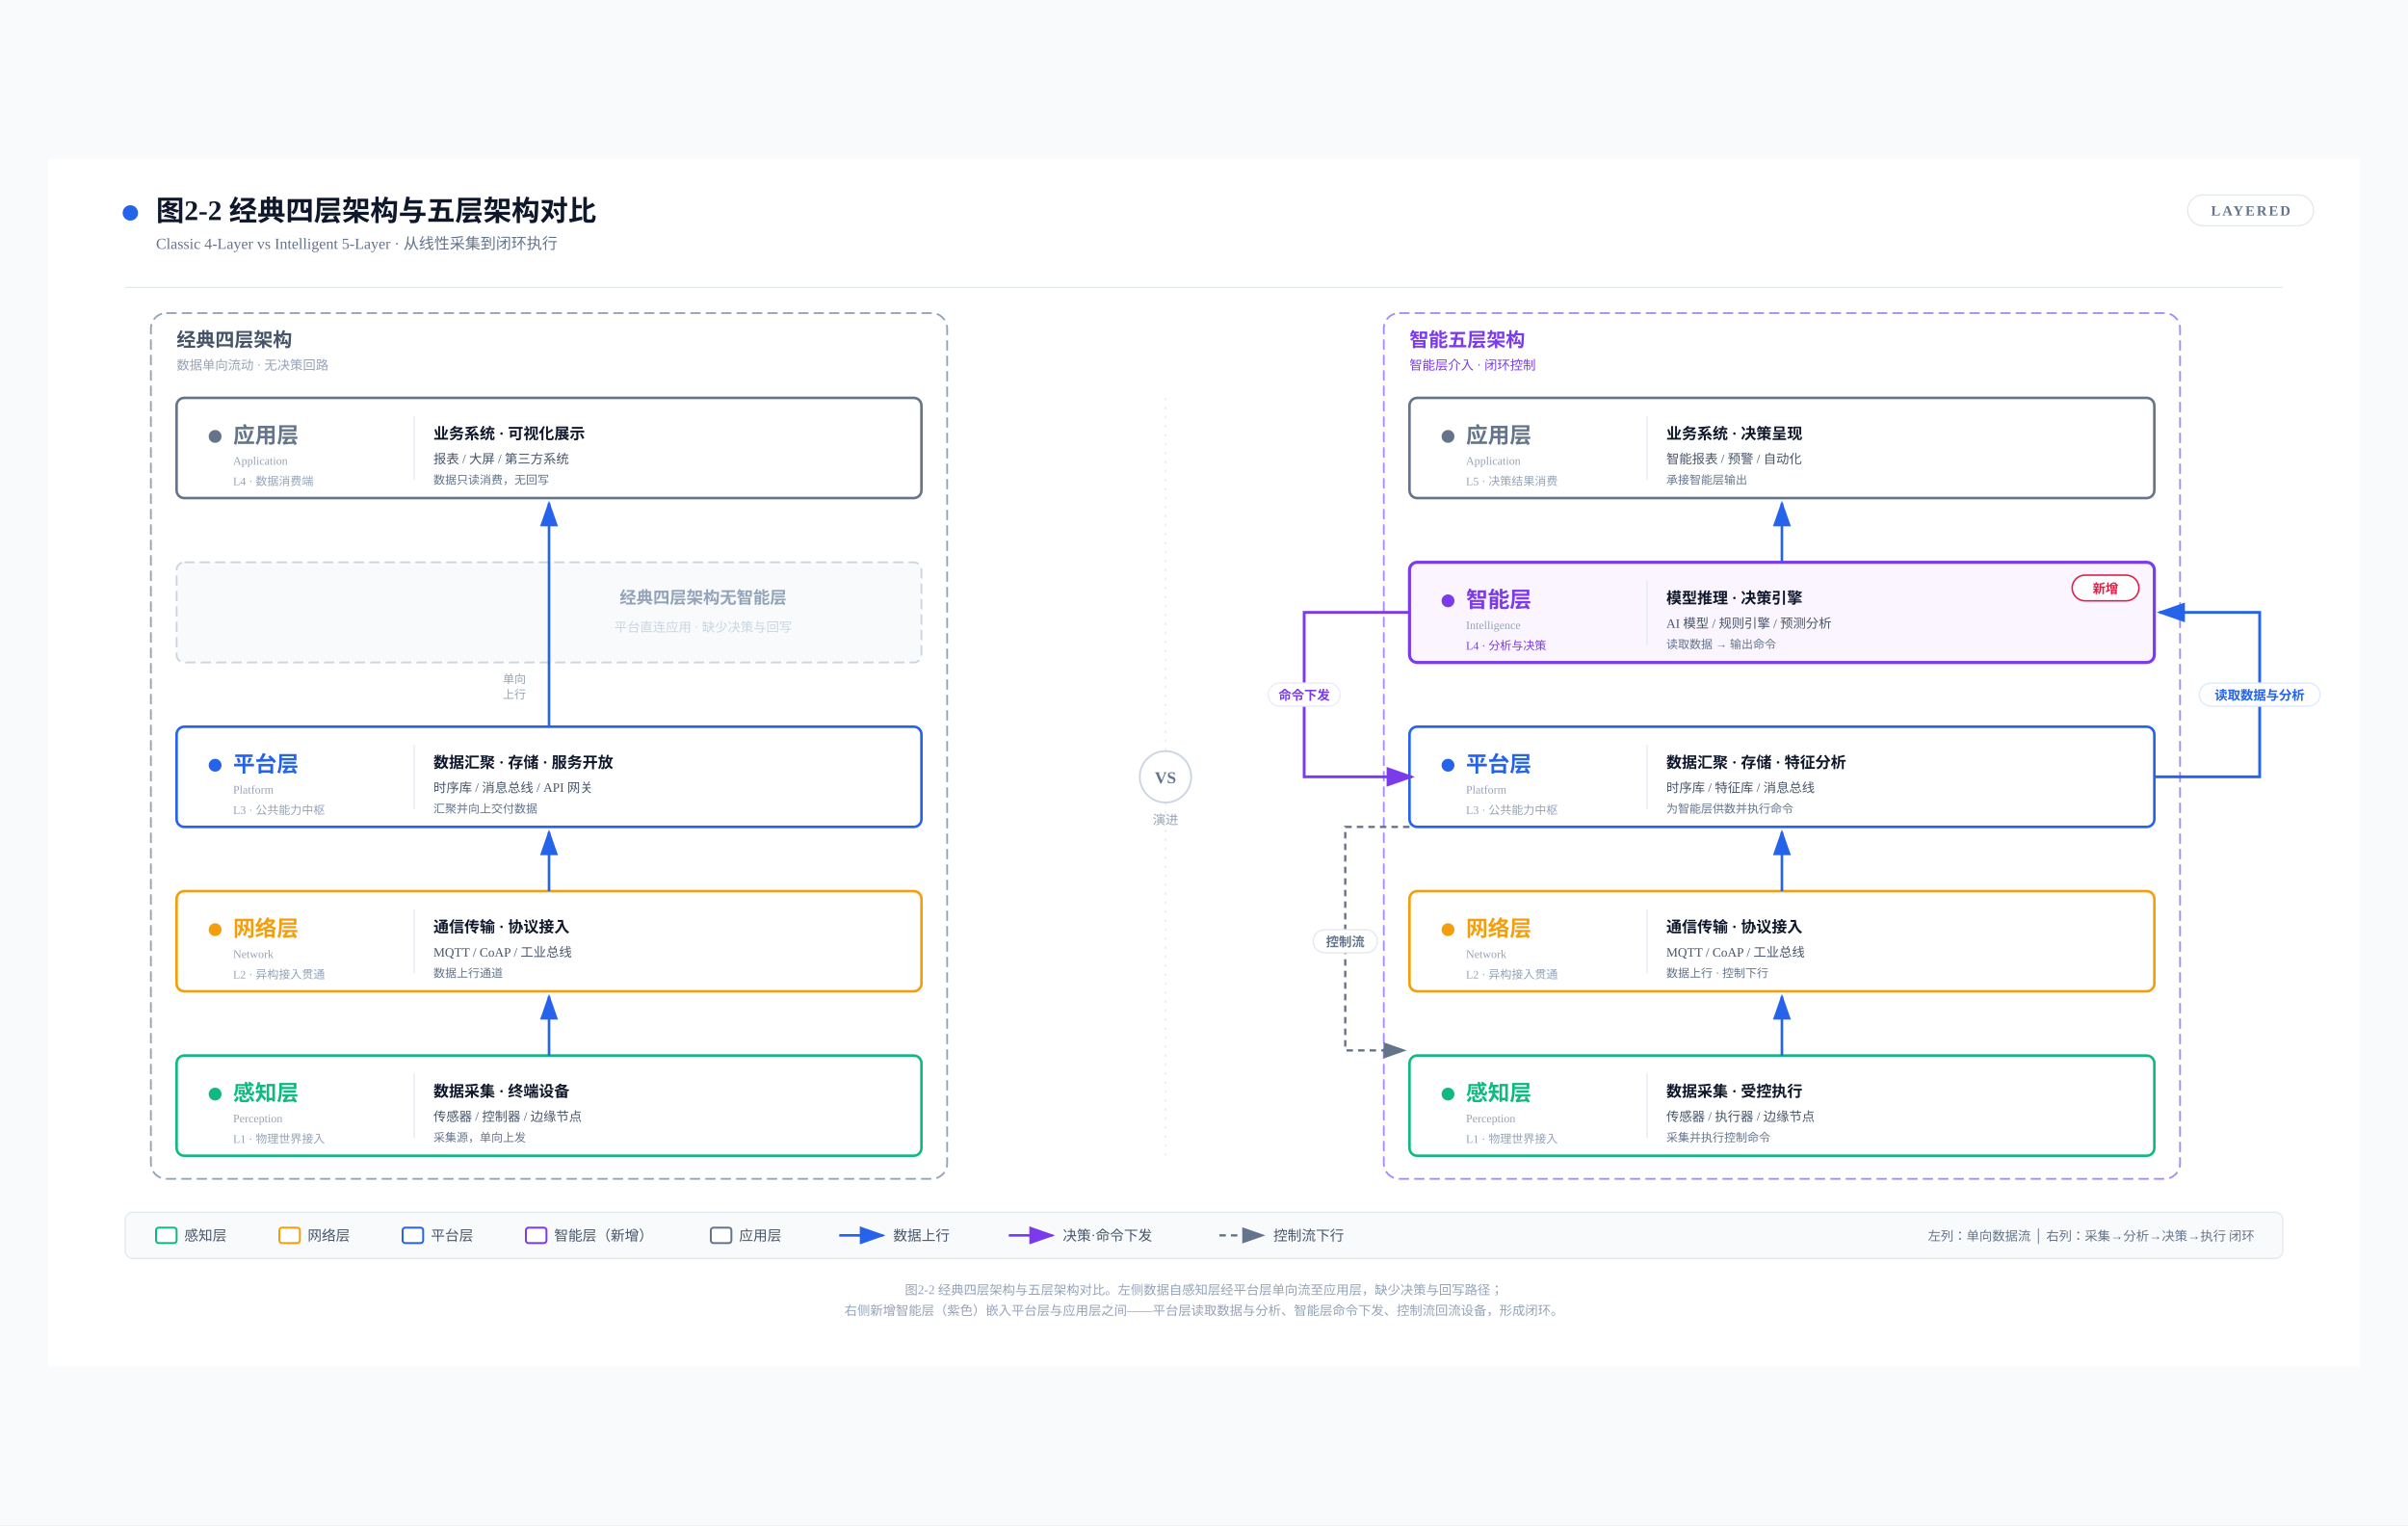
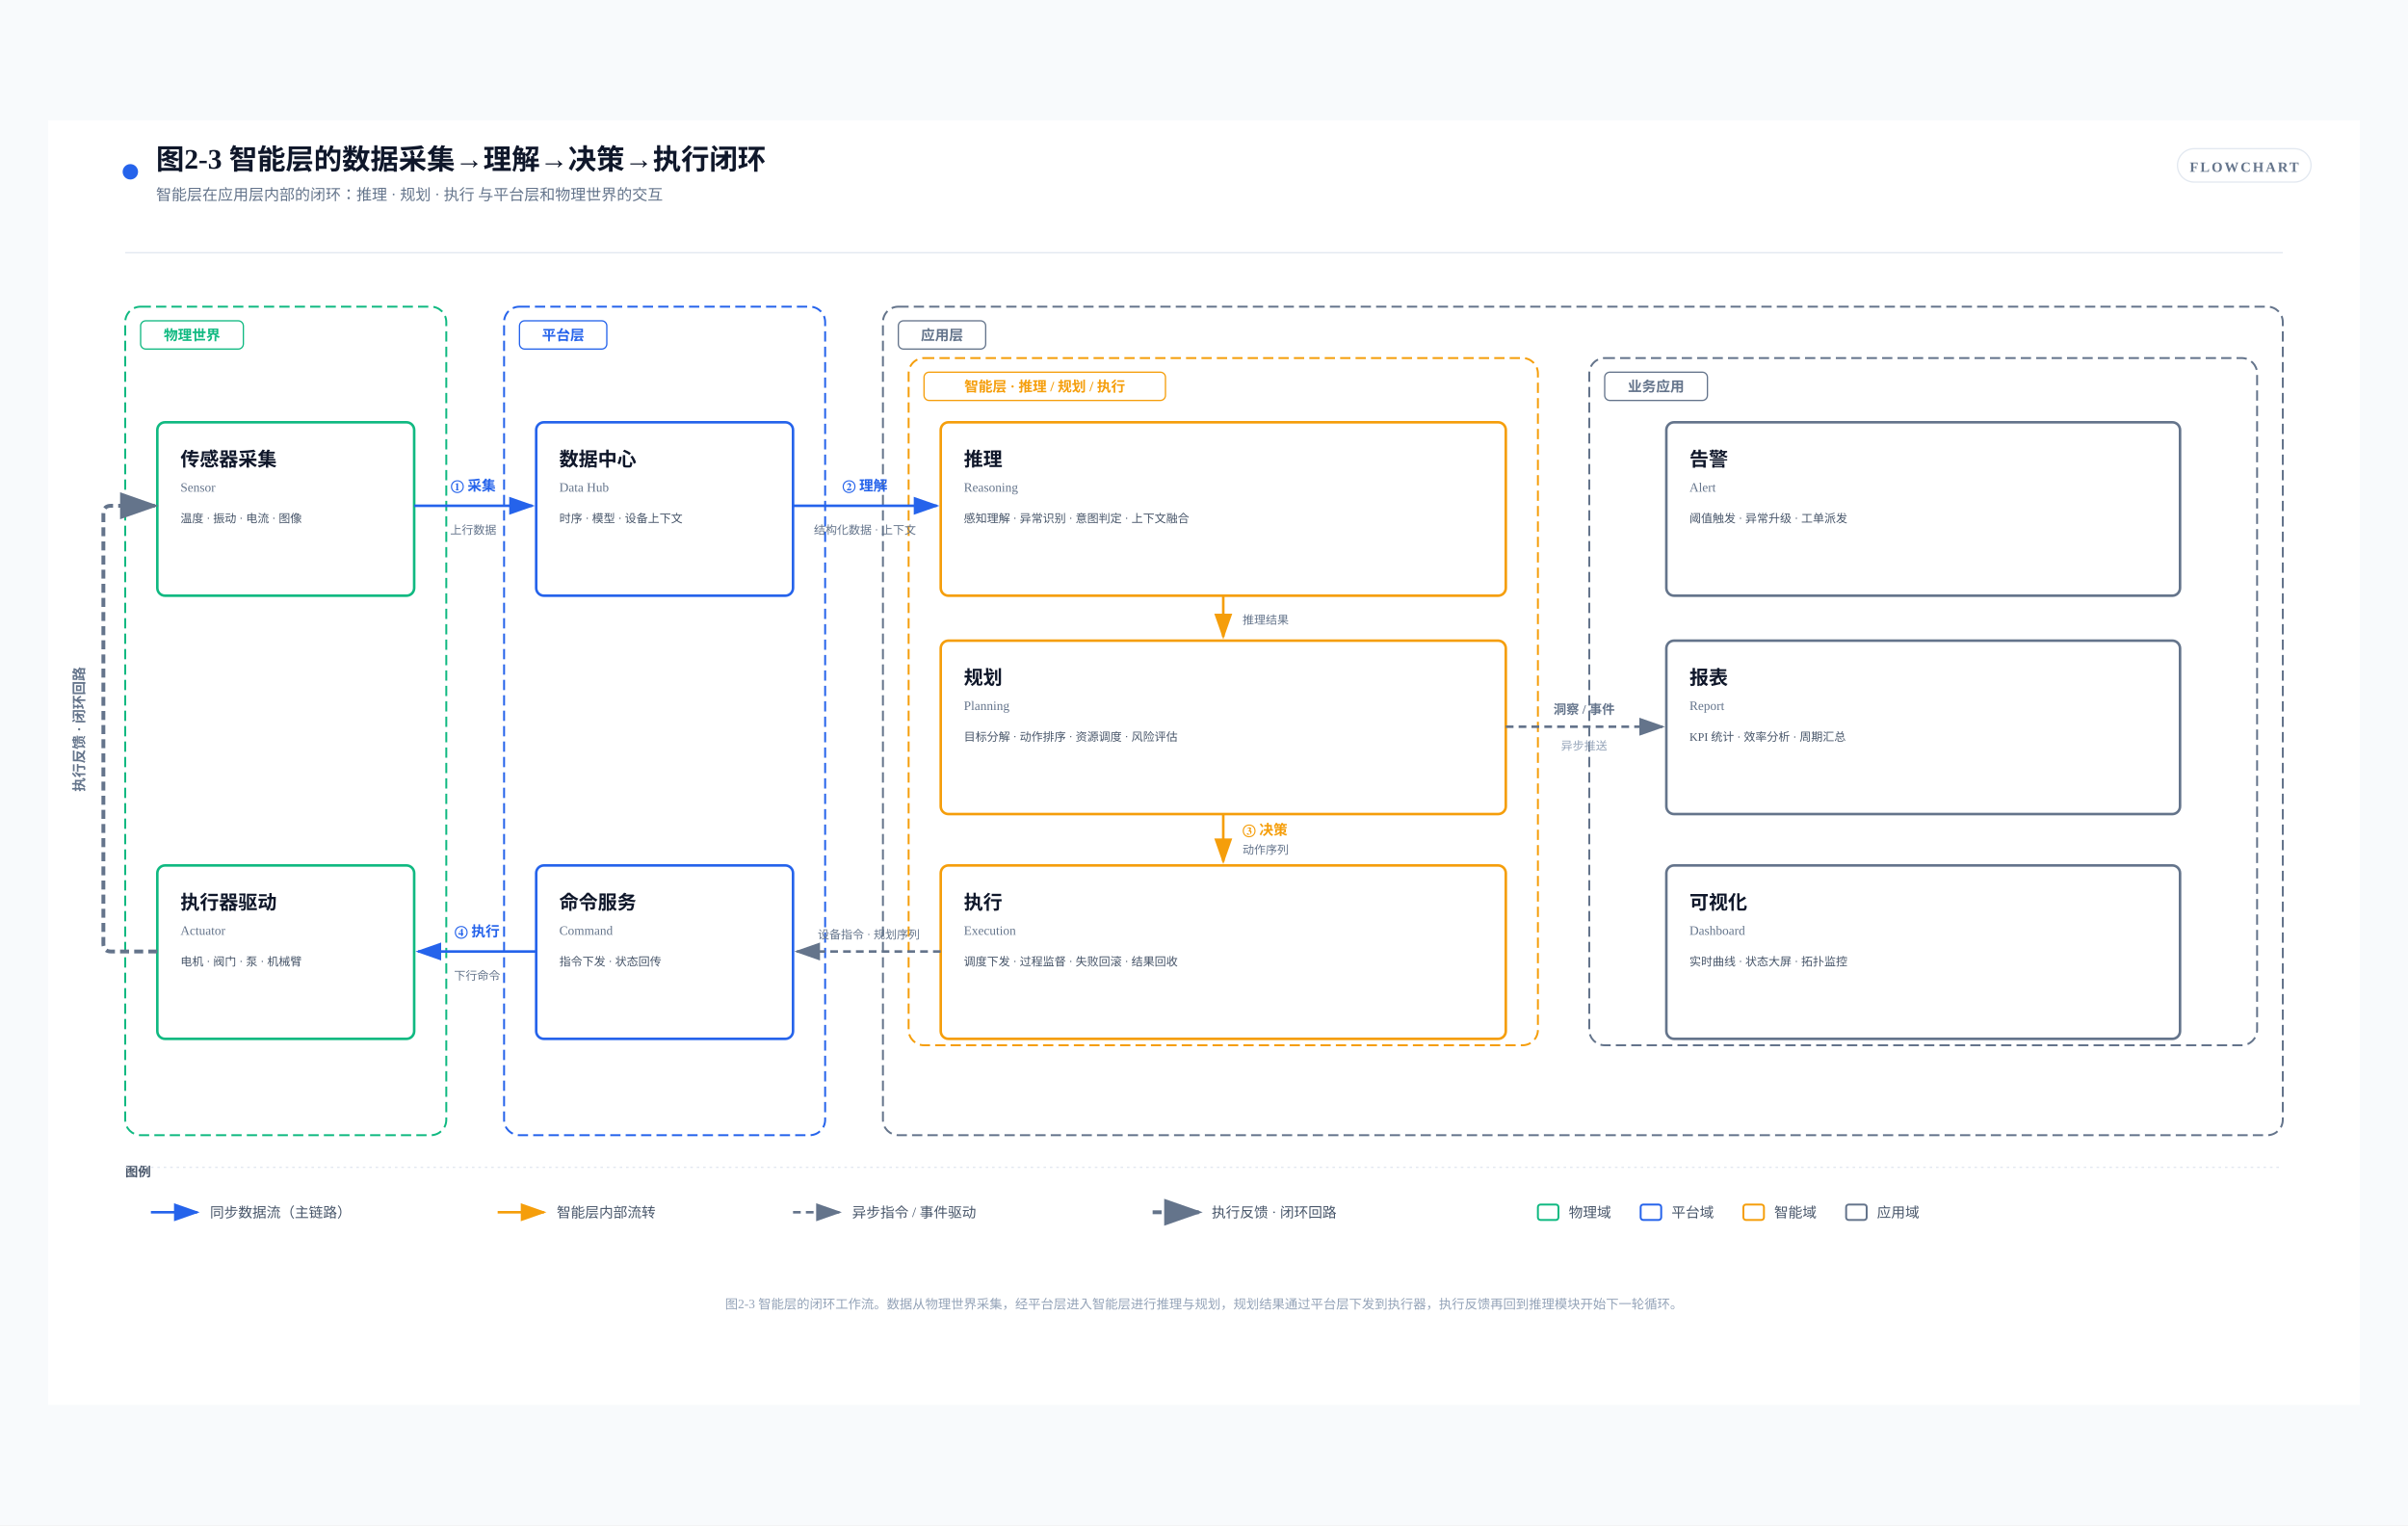
<svg xmlns="http://www.w3.org/2000/svg" width="1200" height="760" viewBox="0 0 1200 760" role="img" aria-labelledby="title desc">
  <rect width="1200" height="760" fill="#F8FAFC" />
-   <svg x="24.000" y="79.200" width="1152.000" height="601.600" viewBox="0 0 1800.000 940.000" preserveAspectRatio="xMidYMid meet">
+   <svg x="24.000" y="60.000" width="1152.000" height="640.000" viewBox="0 0 1800.000 1000.000" preserveAspectRatio="xMidYMid meet">
    <defs>
      <marker id="ah-blue" markerWidth="10" markerHeight="7" refX="9" refY="3.5" orient="auto">
        <polygon points="0 0,10 3.5,0 7" fill="#2563EB" />
      </marker>
      <marker id="ah-gray" markerWidth="10" markerHeight="7" refX="9" refY="3.5" orient="auto">
        <polygon points="0 0,10 3.5,0 7" fill="#64748B" />
      </marker>
+       <marker id="ah-orange" markerWidth="10" markerHeight="7" refX="9" refY="3.5" orient="auto">
+         <polygon points="0 0,10 3.5,0 7" fill="#F59E0B" />
+       </marker>
      <marker id="ah-green" markerWidth="10" markerHeight="7" refX="9" refY="3.5" orient="auto">
        <polygon points="0 0,10 3.5,0 7" fill="#10B981" />
      </marker>
-       <marker id="ah-orange" markerWidth="10" markerHeight="7" refX="9" refY="3.5" orient="auto">
-         <polygon points="0 0,10 3.5,0 7" fill="#F59E0B" />
-       </marker>
-       <marker id="ah-purple" markerWidth="10" markerHeight="7" refX="9" refY="3.5" orient="auto">
-         <polygon points="0 0,10 3.5,0 7" fill="#7C3AED" />
-       </marker>
    </defs>
-     <rect x="0" y="0" width="1800" height="940" fill="#FFFFFF" />
+     <rect x="0" y="0" width="1800" height="1000" fill="#FFFFFF" />
    <g id="title">
-       <circle cx="64" cy="42" r="6" fill="#2563EB" />
-       <text x="84" y="48" font-size="22" font-weight="700" fill="#0F172A">图2-2 经典四层架构与五层架构对比</text>
-       <text x="84" y="70" font-size="12" fill="#64748B">Classic 4-Layer vs Intelligent 5-Layer · 从线性采集到闭环执行</text>
-       <rect x="1666" y="28" width="98" height="24" rx="12" fill="#FFFFFF" stroke="#E2E8F0" stroke-width="1" />
-       <text x="1715" y="44" font-size="11" font-weight="600" fill="#64748B" text-anchor="middle" letter-spacing="1.5">LAYERED</text>
-       <line x1="60" y1="100" x2="1740" y2="100" stroke="#E2E8F0" stroke-width="1" />
+       <circle cx="64" cy="40" r="6" fill="#2563EB" />
+       <text x="84" y="38" font-size="22" font-weight="700" fill="#0F172A">图2-3 智能层的数据采集→理解→决策→执行闭环</text>
+       <text x="84" y="62" font-size="12" fill="#64748B">智能层在应用层内部的闭环：推理 · 规划 · 执行 与平台层和物理世界的交互</text>
+       <rect x="1658" y="22" width="104" height="26" rx="13" fill="#FFFFFF" stroke="#E2E8F0" stroke-width="1" />
+       <text x="1710" y="40" font-size="11" font-weight="700" fill="#64748B" text-anchor="middle" letter-spacing="1.5">FLOWCHART</text>
+       <line x1="60" y1="103" x2="1740" y2="103" stroke="#E2E8F0" stroke-width="1" />
    </g>
-     <g id="boundaries">
-       <rect x="80" y="120" width="620" height="674" rx="12" fill="none" stroke="#94A3B8" stroke-width="1.4" stroke-dasharray="8 4" />
-       <text x="100" y="146" font-size="15" font-weight="700" fill="#475569">经典四层架构</text>
-       <text x="100" y="164" font-size="10" fill="#94A3B8">数据单向流动 · 无决策回路</text>
-       <rect x="1040" y="120" width="620" height="674" rx="12" fill="none" stroke="#A78BFA" stroke-width="1.4" stroke-dasharray="8 4" />
-       <text x="1060" y="146" font-size="15" font-weight="700" fill="#7C3AED">智能五层架构</text>
-       <text x="1060" y="164" font-size="10" fill="#7C3AED">智能层介入 · 闭环控制</text>
+     <g id="regions" fill="none" stroke-width="1.5">
+       <rect x="60" y="145" width="250" height="645" rx="12" stroke="#10B981" stroke-dasharray="8 4" />
+       <rect x="355" y="145" width="250" height="645" rx="12" stroke="#2563EB" stroke-dasharray="8 4" />
+       <rect x="650" y="145" width="1090" height="645" rx="12" stroke="#64748B" stroke-dasharray="8 4" />
+       <rect x="670" y="185" width="490" height="535" rx="12" stroke="#F59E0B" stroke-dasharray="8 4" />
+       <rect x="1200" y="185" width="520" height="535" rx="12" stroke="#64748B" stroke-dasharray="8 4" />
    </g>
-     <g id="col-left">
-       <rect x="100" y="186" width="580" height="78" rx="6" fill="#FFFFFF" stroke="#64748B" stroke-width="2" />
-       <circle cx="130" cy="216" r="5" fill="#64748B" />
-       <text x="144" y="221" font-size="17" font-weight="700" fill="#64748B">应用层</text>
-       <text x="144" y="238" font-size="9" fill="#94A3B8">Application</text>
-       <text x="144" y="254" font-size="9" fill="#94A3B8">L4 · 数据消费端</text>
-       <line x1="285" y1="200" x2="285" y2="250" stroke="#E2E8F0" stroke-width="1" />
-       <text x="300" y="218" font-size="12" font-weight="600" fill="#0F172A">业务系统 · 可视化展示</text>
-       <text x="300" y="237" font-size="10" fill="#475569">报表 / 大屏 / 第三方系统</text>
-       <text x="300" y="253" font-size="9" fill="#64748B">数据只读消费，无回写</text>
-       <rect x="100" y="314" width="580" height="78" rx="6" fill="#F8FAFC" stroke="#CBD5E1" stroke-width="1.4" stroke-dasharray="8 4" />
-       <text x="510" y="346" font-size="13" font-weight="600" fill="#94A3B8" text-anchor="middle">经典四层架构无智能层</text>
-       <text x="510" y="368" font-size="10" fill="#CBD5E1" text-anchor="middle">平台直连应用 · 缺少决策与回写</text>
-       <rect x="100" y="442" width="580" height="78" rx="6" fill="#FFFFFF" stroke="#2563EB" stroke-width="2" />
-       <circle cx="130" cy="472" r="5" fill="#2563EB" />
-       <text x="144" y="477" font-size="17" font-weight="700" fill="#2563EB">平台层</text>
-       <text x="144" y="494" font-size="9" fill="#94A3B8">Platform</text>
-       <text x="144" y="510" font-size="9" fill="#94A3B8">L3 · 公共能力中枢</text>
-       <line x1="285" y1="456" x2="285" y2="506" stroke="#E2E8F0" stroke-width="1" />
-       <text x="300" y="474" font-size="12" font-weight="600" fill="#0F172A">数据汇聚 · 存储 · 服务开放</text>
-       <text x="300" y="493" font-size="10" fill="#475569">时序库 / 消息总线 / API 网关</text>
-       <text x="300" y="509" font-size="9" fill="#64748B">汇聚并向上交付数据</text>
-       <rect x="100" y="570" width="580" height="78" rx="6" fill="#FFFFFF" stroke="#F59E0B" stroke-width="2" />
-       <circle cx="130" cy="600" r="5" fill="#F59E0B" />
-       <text x="144" y="605" font-size="17" font-weight="700" fill="#F59E0B">网络层</text>
-       <text x="144" y="622" font-size="9" fill="#94A3B8">Network</text>
-       <text x="144" y="638" font-size="9" fill="#94A3B8">L2 · 异构接入贯通</text>
-       <line x1="285" y1="584" x2="285" y2="634" stroke="#E2E8F0" stroke-width="1" />
-       <text x="300" y="602" font-size="12" font-weight="600" fill="#0F172A">通信传输 · 协议接入</text>
-       <text x="300" y="621" font-size="10" fill="#475569">MQTT / CoAP / 工业总线</text>
-       <text x="300" y="637" font-size="9" fill="#64748B">数据上行通道</text>
-       <rect x="100" y="698" width="580" height="78" rx="6" fill="#FFFFFF" stroke="#10B981" stroke-width="2" />
-       <circle cx="130" cy="728" r="5" fill="#10B981" />
-       <text x="144" y="733" font-size="17" font-weight="700" fill="#10B981">感知层</text>
-       <text x="144" y="750" font-size="9" fill="#94A3B8">Perception</text>
-       <text x="144" y="766" font-size="9" fill="#94A3B8">L1 · 物理世界接入</text>
-       <line x1="285" y1="712" x2="285" y2="762" stroke="#E2E8F0" stroke-width="1" />
-       <text x="300" y="730" font-size="12" font-weight="600" fill="#0F172A">数据采集 · 终端设备</text>
-       <text x="300" y="749" font-size="10" fill="#475569">传感器 / 控制器 / 边缘节点</text>
-       <text x="300" y="765" font-size="9" fill="#64748B">采集源，单向上发</text>
+     <g id="region-labels" font-size="11" font-weight="700">
+       <rect x="72" y="156" width="80" height="22" rx="4" fill="#FFFFFF" stroke="#10B981" stroke-width="1" />
+       <text x="112" y="171" fill="#10B981" text-anchor="middle">物理世界</text>
+       <rect x="367" y="156" width="68" height="22" rx="4" fill="#FFFFFF" stroke="#2563EB" stroke-width="1" />
+       <text x="401" y="171" fill="#2563EB" text-anchor="middle">平台层</text>
+       <rect x="662" y="156" width="68" height="22" rx="4" fill="#FFFFFF" stroke="#64748B" stroke-width="1" />
+       <text x="696" y="171" fill="#64748B" text-anchor="middle">应用层</text>
+       <rect x="682" y="196" width="188" height="22" rx="4" fill="#FFFFFF" stroke="#F59E0B" stroke-width="1" />
+       <text x="776" y="211" fill="#F59E0B" text-anchor="middle">智能层 · 推理 / 规划 / 执行</text>
+       <rect x="1212" y="196" width="80" height="22" rx="4" fill="#FFFFFF" stroke="#64748B" stroke-width="1" />
+       <text x="1252" y="211" fill="#64748B" text-anchor="middle">业务应用</text>
    </g>
-     <g id="col-right">
-       <rect x="1060" y="186" width="580" height="78" rx="6" fill="#FFFFFF" stroke="#64748B" stroke-width="2" />
-       <circle cx="1090" cy="216" r="5" fill="#64748B" />
-       <text x="1104" y="221" font-size="17" font-weight="700" fill="#64748B">应用层</text>
-       <text x="1104" y="238" font-size="9" fill="#94A3B8">Application</text>
-       <text x="1104" y="254" font-size="9" fill="#94A3B8">L5 · 决策结果消费</text>
-       <line x1="1245" y1="200" x2="1245" y2="250" stroke="#E2E8F0" stroke-width="1" />
-       <text x="1260" y="218" font-size="12" font-weight="600" fill="#0F172A">业务系统 · 决策呈现</text>
-       <text x="1260" y="237" font-size="10" fill="#475569">智能报表 / 预警 / 自动化</text>
-       <text x="1260" y="253" font-size="9" fill="#64748B">承接智能层输出</text>
-       <rect x="1060" y="314" width="580" height="78" rx="6" fill="#FAF5FF" stroke="#7C3AED" stroke-width="2.4" />
-       <circle cx="1090" cy="344" r="5" fill="#7C3AED" />
-       <text x="1104" y="349" font-size="17" font-weight="700" fill="#7C3AED">智能层</text>
-       <text x="1104" y="366" font-size="9" fill="#94A3B8">Intelligence</text>
-       <text x="1104" y="382" font-size="9" fill="#7C3AED">L4 · 分析与决策</text>
-       <line x1="1245" y1="328" x2="1245" y2="378" stroke="#E2E8F0" stroke-width="1" />
-       <text x="1260" y="346" font-size="12" font-weight="600" fill="#0F172A">模型推理 · 决策引擎</text>
-       <text x="1260" y="365" font-size="10" fill="#475569">AI 模型 / 规则引擎 / 预测分析</text>
-       <text x="1260" y="381" font-size="9" fill="#64748B">读取数据 → 输出命令</text>
-       <rect x="1576" y="324" width="52" height="20" rx="10" fill="#FFFFFF" stroke="#E11D48" stroke-width="1.2" />
-       <text x="1602" y="338" font-size="10" font-weight="700" fill="#E11D48" text-anchor="middle">新增</text>
-       <rect x="1060" y="442" width="580" height="78" rx="6" fill="#FFFFFF" stroke="#2563EB" stroke-width="2" />
-       <circle cx="1090" cy="472" r="5" fill="#2563EB" />
-       <text x="1104" y="477" font-size="17" font-weight="700" fill="#2563EB">平台层</text>
-       <text x="1104" y="494" font-size="9" fill="#94A3B8">Platform</text>
-       <text x="1104" y="510" font-size="9" fill="#94A3B8">L3 · 公共能力中枢</text>
-       <line x1="1245" y1="456" x2="1245" y2="506" stroke="#E2E8F0" stroke-width="1" />
-       <text x="1260" y="474" font-size="12" font-weight="600" fill="#0F172A">数据汇聚 · 存储 · 特征分析</text>
-       <text x="1260" y="493" font-size="10" fill="#475569">时序库 / 特征库 / 消息总线</text>
-       <text x="1260" y="509" font-size="9" fill="#64748B">为智能层供数并执行命令</text>
-       <rect x="1060" y="570" width="580" height="78" rx="6" fill="#FFFFFF" stroke="#F59E0B" stroke-width="2" />
-       <circle cx="1090" cy="600" r="5" fill="#F59E0B" />
-       <text x="1104" y="605" font-size="17" font-weight="700" fill="#F59E0B">网络层</text>
-       <text x="1104" y="622" font-size="9" fill="#94A3B8">Network</text>
-       <text x="1104" y="638" font-size="9" fill="#94A3B8">L2 · 异构接入贯通</text>
-       <line x1="1245" y1="584" x2="1245" y2="634" stroke="#E2E8F0" stroke-width="1" />
-       <text x="1260" y="602" font-size="12" font-weight="600" fill="#0F172A">通信传输 · 协议接入</text>
-       <text x="1260" y="621" font-size="10" fill="#475569">MQTT / CoAP / 工业总线</text>
-       <text x="1260" y="637" font-size="9" fill="#64748B">数据上行 · 控制下行</text>
-       <rect x="1060" y="698" width="580" height="78" rx="6" fill="#FFFFFF" stroke="#10B981" stroke-width="2" />
-       <circle cx="1090" cy="728" r="5" fill="#10B981" />
-       <text x="1104" y="733" font-size="17" font-weight="700" fill="#10B981">感知层</text>
-       <text x="1104" y="750" font-size="9" fill="#94A3B8">Perception</text>
-       <text x="1104" y="766" font-size="9" fill="#94A3B8">L1 · 物理世界接入</text>
-       <line x1="1245" y1="712" x2="1245" y2="762" stroke="#E2E8F0" stroke-width="1" />
-       <text x="1260" y="730" font-size="12" font-weight="600" fill="#0F172A">数据采集 · 受控执行</text>
-       <text x="1260" y="749" font-size="10" fill="#475569">传感器 / 执行器 / 边缘节点</text>
-       <text x="1260" y="765" font-size="9" fill="#64748B">采集并执行控制命令</text>
+     <g id="cards">
+       <g>
+         <rect x="85" y="235" width="200" height="135" rx="6" fill="#FFFFFF" stroke="#10B981" stroke-width="2" />
+         <text x="103" y="269" font-size="15" font-weight="700" fill="#0F172A">传感器采集</text>
+         <text x="103" y="289" font-size="10" fill="#64748B">Sensor</text>
+         <text x="103" y="313" font-size="9" fill="#475569">温度 · 振动 · 电流 · 图像</text>
+       </g>
+       <g>
+         <rect x="85" y="580" width="200" height="135" rx="6" fill="#FFFFFF" stroke="#10B981" stroke-width="2" />
+         <text x="103" y="614" font-size="15" font-weight="700" fill="#0F172A">执行器驱动</text>
+         <text x="103" y="634" font-size="10" fill="#64748B">Actuator</text>
+         <text x="103" y="658" font-size="9" fill="#475569">电机 · 阀门 · 泵 · 机械臂</text>
+       </g>
+       <g>
+         <rect x="380" y="235" width="200" height="135" rx="6" fill="#FFFFFF" stroke="#2563EB" stroke-width="2" />
+         <text x="398" y="269" font-size="15" font-weight="700" fill="#0F172A">数据中心</text>
+         <text x="398" y="289" font-size="10" fill="#64748B">Data Hub</text>
+         <text x="398" y="313" font-size="9" fill="#475569">时序 · 模型 · 设备上下文</text>
+       </g>
+       <g>
+         <rect x="380" y="580" width="200" height="135" rx="6" fill="#FFFFFF" stroke="#2563EB" stroke-width="2" />
+         <text x="398" y="614" font-size="15" font-weight="700" fill="#0F172A">命令服务</text>
+         <text x="398" y="634" font-size="10" fill="#64748B">Command</text>
+         <text x="398" y="658" font-size="9" fill="#475569">指令下发 · 状态回传</text>
+       </g>
+       <g>
+         <rect x="695" y="235" width="440" height="135" rx="6" fill="#FFFFFF" stroke="#F59E0B" stroke-width="2" />
+         <text x="713" y="269" font-size="15" font-weight="700" fill="#0F172A">推理</text>
+         <text x="713" y="289" font-size="10" fill="#64748B">Reasoning</text>
+         <text x="713" y="313" font-size="9" fill="#475569">感知理解 · 异常识别 · 意图判定 · 上下文融合</text>
+       </g>
+       <g>
+         <rect x="695" y="405" width="440" height="135" rx="6" fill="#FFFFFF" stroke="#F59E0B" stroke-width="2" />
+         <text x="713" y="439" font-size="15" font-weight="700" fill="#0F172A">规划</text>
+         <text x="713" y="459" font-size="10" fill="#64748B">Planning</text>
+         <text x="713" y="483" font-size="9" fill="#475569">目标分解 · 动作排序 · 资源调度 · 风险评估</text>
+       </g>
+       <g>
+         <rect x="695" y="580" width="440" height="135" rx="6" fill="#FFFFFF" stroke="#F59E0B" stroke-width="2" />
+         <text x="713" y="614" font-size="15" font-weight="700" fill="#0F172A">执行</text>
+         <text x="713" y="634" font-size="10" fill="#64748B">Execution</text>
+         <text x="713" y="658" font-size="9" fill="#475569">调度下发 · 过程监督 · 失败回滚 · 结果回收</text>
+       </g>
+       <g>
+         <rect x="1260" y="235" width="400" height="135" rx="6" fill="#FFFFFF" stroke="#64748B" stroke-width="2" />
+         <text x="1278" y="269" font-size="15" font-weight="700" fill="#0F172A">告警</text>
+         <text x="1278" y="289" font-size="10" fill="#64748B">Alert</text>
+         <text x="1278" y="313" font-size="9" fill="#475569">阈值触发 · 异常升级 · 工单派发</text>
+       </g>
+       <g>
+         <rect x="1260" y="405" width="400" height="135" rx="6" fill="#FFFFFF" stroke="#64748B" stroke-width="2" />
+         <text x="1278" y="439" font-size="15" font-weight="700" fill="#0F172A">报表</text>
+         <text x="1278" y="459" font-size="10" fill="#64748B">Report</text>
+         <text x="1278" y="483" font-size="9" fill="#475569">KPI 统计 · 效率分析 · 周期汇总</text>
+       </g>
+       <g>
+         <rect x="1260" y="580" width="400" height="135" rx="6" fill="#FFFFFF" stroke="#64748B" stroke-width="2" />
+         <text x="1278" y="614" font-size="15" font-weight="700" fill="#0F172A">可视化</text>
+         <text x="1278" y="634" font-size="10" fill="#64748B">Dashboard</text>
+         <text x="1278" y="658" font-size="9" fill="#475569">实时曲线 · 状态大屏 · 拓扑监控</text>
+       </g>
    </g>
-     <g id="arrows-left">
-       <line x1="390" y1="698" x2="390" y2="652" stroke="#2563EB" stroke-width="2" marker-end="url(#ah-blue)" />
-       <line x1="390" y1="570" x2="390" y2="524" stroke="#2563EB" stroke-width="2" marker-end="url(#ah-blue)" />
-       <line x1="390" y1="442" x2="390" y2="268" stroke="#2563EB" stroke-width="2" marker-end="url(#ah-blue)" />
-       <text x="372" y="408" font-size="9" fill="#94A3B8" text-anchor="end">单向</text>
-       <text x="372" y="420" font-size="9" fill="#94A3B8" text-anchor="end">上行</text>
+     <g id="arrows">
+       <line x1="285" y1="300" x2="377" y2="300" stroke="#2563EB" stroke-width="2" marker-end="url(#ah-blue)" />
+       <line x1="580" y1="300" x2="692" y2="300" stroke="#2563EB" stroke-width="2" marker-end="url(#ah-blue)" />
+       <line x1="915" y1="370" x2="915" y2="402" stroke="#F59E0B" stroke-width="2" marker-end="url(#ah-orange)" />
+       <line x1="915" y1="540" x2="915" y2="577" stroke="#F59E0B" stroke-width="2" marker-end="url(#ah-orange)" />
+       <line x1="695" y1="647" x2="583" y2="647" stroke="#64748B" stroke-width="2" stroke-dasharray="6 4" marker-end="url(#ah-gray)" />
+       <line x1="380" y1="647" x2="288" y2="647" stroke="#2563EB" stroke-width="2" marker-end="url(#ah-blue)" />
+       <path d="M85,647 L49,647 Q43,647 43,641 L43,306 Q43,300 49,300 L83,300" fill="none" stroke="#64748B" stroke-width="3" stroke-dasharray="7 4" marker-end="url(#ah-gray)" />
+       <line x1="1135" y1="472" x2="1257" y2="472" stroke="#64748B" stroke-width="2" stroke-dasharray="6 4" marker-end="url(#ah-gray)" />
    </g>
-     <g id="arrows-right">
-       <line x1="1350" y1="698" x2="1350" y2="652" stroke="#2563EB" stroke-width="2" marker-end="url(#ah-blue)" />
-       <line x1="1350" y1="570" x2="1350" y2="524" stroke="#2563EB" stroke-width="2" marker-end="url(#ah-blue)" />
-       <line x1="1350" y1="314" x2="1350" y2="268" stroke="#2563EB" stroke-width="2" marker-end="url(#ah-blue)" />
-       <path d="M 1640 481 L 1722 481 L 1722 353 L 1644 353" fill="none" stroke="#2563EB" stroke-width="2.2" marker-end="url(#ah-blue)" />
-       <path d="M 1060 353 L 978 353 L 978 481 L 1062 481" fill="none" stroke="#7C3AED" stroke-width="2.2" marker-end="url(#ah-purple)" />
-       <rect x="1675" y="408" width="94" height="18" rx="9" fill="#FFFFFF" stroke="#DBEAFE" stroke-width="1" />
-       <text x="1722" y="421" font-size="10" font-weight="600" fill="#2563EB" text-anchor="middle">读取数据与分析</text>
-       <rect x="950" y="408" width="56" height="18" rx="9" fill="#FFFFFF" stroke="#EDE9FE" stroke-width="1" />
-       <text x="978" y="421" font-size="10" font-weight="600" fill="#7C3AED" text-anchor="middle">命令下发</text>
-       <path d="M 1060 520 L 1010 520 L 1010 694 L 1056 694" fill="none" stroke="#64748B" stroke-width="1.8" stroke-dasharray="5 4" marker-end="url(#ah-gray)" />
-       <rect x="985" y="600" width="50" height="18" rx="9" fill="#FFFFFF" stroke="#E2E8F0" stroke-width="1" />
-       <text x="1010" y="613" font-size="10" font-weight="600" fill="#64748B" text-anchor="middle">控制流</text>
-     </g>
-     <g id="center-marker">
-       <line x1="870" y1="186" x2="870" y2="776" stroke="#E2E8F0" stroke-width="1" stroke-dasharray="2 5" />
-       <circle cx="870" cy="481" r="20" fill="#FFFFFF" stroke="#CBD5E1" stroke-width="1.4" />
-       <text x="870" y="486" font-size="13" font-weight="700" fill="#64748B" text-anchor="middle">VS</text>
-       <text x="870" y="518" font-size="10" fill="#94A3B8" text-anchor="middle">演进</text>
+     <g id="arrow-labels">
+       <text x="331" y="288" font-size="11" font-weight="700" fill="#2563EB" text-anchor="middle">① 采集</text>
+       <text x="331" y="322" font-size="9" fill="#64748B" text-anchor="middle">上行数据</text>
+       <text x="636" y="288" font-size="11" font-weight="700" fill="#2563EB" text-anchor="middle">② 理解</text>
+       <text x="636" y="322" font-size="9" fill="#64748B" text-anchor="middle">结构化数据 · 上下文</text>
+       <text x="930" y="392" font-size="9" fill="#64748B" text-anchor="start">推理结果</text>
+       <text x="930" y="556" font-size="11" font-weight="700" fill="#F59E0B" text-anchor="start">③ 决策</text>
+       <text x="930" y="571" font-size="9" fill="#64748B" text-anchor="start">动作序列</text>
+       <text x="639" y="637" font-size="9" fill="#64748B" text-anchor="middle">设备指令 · 规划序列</text>
+       <text x="334" y="635" font-size="11" font-weight="700" fill="#2563EB" text-anchor="middle">④ 执行</text>
+       <text x="334" y="669" font-size="9" fill="#64748B" text-anchor="middle">下行命令</text>
+       <text x="28" y="474" font-size="11" font-weight="700" fill="#64748B" text-anchor="middle" transform="rotate(-90,28,474)">执行反馈 · 闭环回路</text>
+       <text x="1196" y="462" font-size="10" font-weight="700" fill="#64748B" text-anchor="middle">洞察 / 事件</text>
+       <text x="1196" y="490" font-size="9" fill="#94A3B8" text-anchor="middle">异步推送</text>
    </g>
    <g id="legend">
-       <rect x="60" y="820" width="1680" height="36" rx="6" fill="#F8FAFC" stroke="#E2E8F0" stroke-width="1" />
-       <rect x="84" y="832" width="16" height="12" rx="2" fill="#FFFFFF" stroke="#10B981" stroke-width="1.5" />
-       <text x="106" y="842" font-size="11" fill="#475569">感知层</text>
-       <rect x="180" y="832" width="16" height="12" rx="2" fill="#FFFFFF" stroke="#F59E0B" stroke-width="1.5" />
-       <text x="202" y="842" font-size="11" fill="#475569">网络层</text>
-       <rect x="276" y="832" width="16" height="12" rx="2" fill="#FFFFFF" stroke="#2563EB" stroke-width="1.5" />
-       <text x="298" y="842" font-size="11" fill="#475569">平台层</text>
-       <rect x="372" y="832" width="16" height="12" rx="2" fill="#FFFFFF" stroke="#7C3AED" stroke-width="1.5" />
-       <text x="394" y="842" font-size="11" fill="#475569">智能层（新增）</text>
-       <rect x="516" y="832" width="16" height="12" rx="2" fill="#FFFFFF" stroke="#64748B" stroke-width="1.5" />
-       <text x="538" y="842" font-size="11" fill="#475569">应用层</text>
-       <line x1="616" y1="838" x2="650" y2="838" stroke="#2563EB" stroke-width="2" marker-end="url(#ah-blue)" />
-       <text x="658" y="842" font-size="11" fill="#475569">数据上行</text>
-       <line x1="748" y1="838" x2="782" y2="838" stroke="#7C3AED" stroke-width="2" marker-end="url(#ah-purple)" />
-       <text x="790" y="842" font-size="11" fill="#475569">决策·命令下发</text>
-       <line x1="912" y1="838" x2="946" y2="838" stroke="#64748B" stroke-width="1.8" stroke-dasharray="5 4" marker-end="url(#ah-gray)" />
-       <text x="954" y="842" font-size="11" fill="#475569">控制流下行</text>
-       <text x="1718" y="842" font-size="10" fill="#64748B" text-anchor="end">左列：单向数据流  │  右列：采集→分析→决策→执行 闭环</text>
+       <text x="60" y="822" font-size="10" font-weight="700" fill="#475569">图例</text>
+       <line x1="60" y1="815" x2="1740" y2="815" stroke="#E2E8F0" stroke-width="1" stroke-dasharray="2 3" />
+       <line x1="80" y1="850" x2="116" y2="850" stroke="#2563EB" stroke-width="2" marker-end="url(#ah-blue)" />
+       <text x="126" y="854" font-size="11" fill="#475569">同步数据流（主链路）</text>
+       <line x1="350" y1="850" x2="386" y2="850" stroke="#F59E0B" stroke-width="2" marker-end="url(#ah-orange)" />
+       <text x="396" y="854" font-size="11" fill="#475569">智能层内部流转</text>
+       <line x1="580" y1="850" x2="616" y2="850" stroke="#64748B" stroke-width="2" stroke-dasharray="6 4" marker-end="url(#ah-gray)" />
+       <text x="626" y="854" font-size="11" fill="#475569">异步指令 / 事件驱动</text>
+       <line x1="860" y1="850" x2="896" y2="850" stroke="#64748B" stroke-width="3" stroke-dasharray="7 4" marker-end="url(#ah-gray)" />
+       <text x="906" y="854" font-size="11" fill="#475569">执行反馈 · 闭环回路</text>
+       <rect x="1160" y="844" width="16" height="12" rx="2" fill="#FFFFFF" stroke="#10B981" stroke-width="1.5" />
+       <text x="1184" y="854" font-size="11" fill="#475569">物理域</text>
+       <rect x="1240" y="844" width="16" height="12" rx="2" fill="#FFFFFF" stroke="#2563EB" stroke-width="1.5" />
+       <text x="1264" y="854" font-size="11" fill="#475569">平台域</text>
+       <rect x="1320" y="844" width="16" height="12" rx="2" fill="#FFFFFF" stroke="#F59E0B" stroke-width="1.5" />
+       <text x="1344" y="854" font-size="11" fill="#475569">智能域</text>
+       <rect x="1400" y="844" width="16" height="12" rx="2" fill="#FFFFFF" stroke="#64748B" stroke-width="1.5" />
+       <text x="1424" y="854" font-size="11" fill="#475569">应用域</text>
    </g>
-     <g id="caption">
-       <text x="900" y="884" font-size="10" fill="#94A3B8" text-anchor="middle">图2-2 经典四层架构与五层架构对比。左侧数据自感知层经平台层单向流至应用层，缺少决策与回写路径；</text>
-       <text x="900" y="900" font-size="10" fill="#94A3B8" text-anchor="middle">右侧新增智能层（紫色）嵌入平台层与应用层之间——平台层读取数据与分析、智能层命令下发、控制流回流设备，形成闭环。</text>
-     </g>
+     <text x="900" y="925" font-size="10" fill="#94A3B8" text-anchor="middle">图2-3 智能层的闭环工作流。数据从物理世界采集，经平台层进入智能层进行推理与规划，规划结果通过平台层下发到执行器，执行反馈再回到推理模块开始下一轮循环。</text>
  </svg>
</svg>
